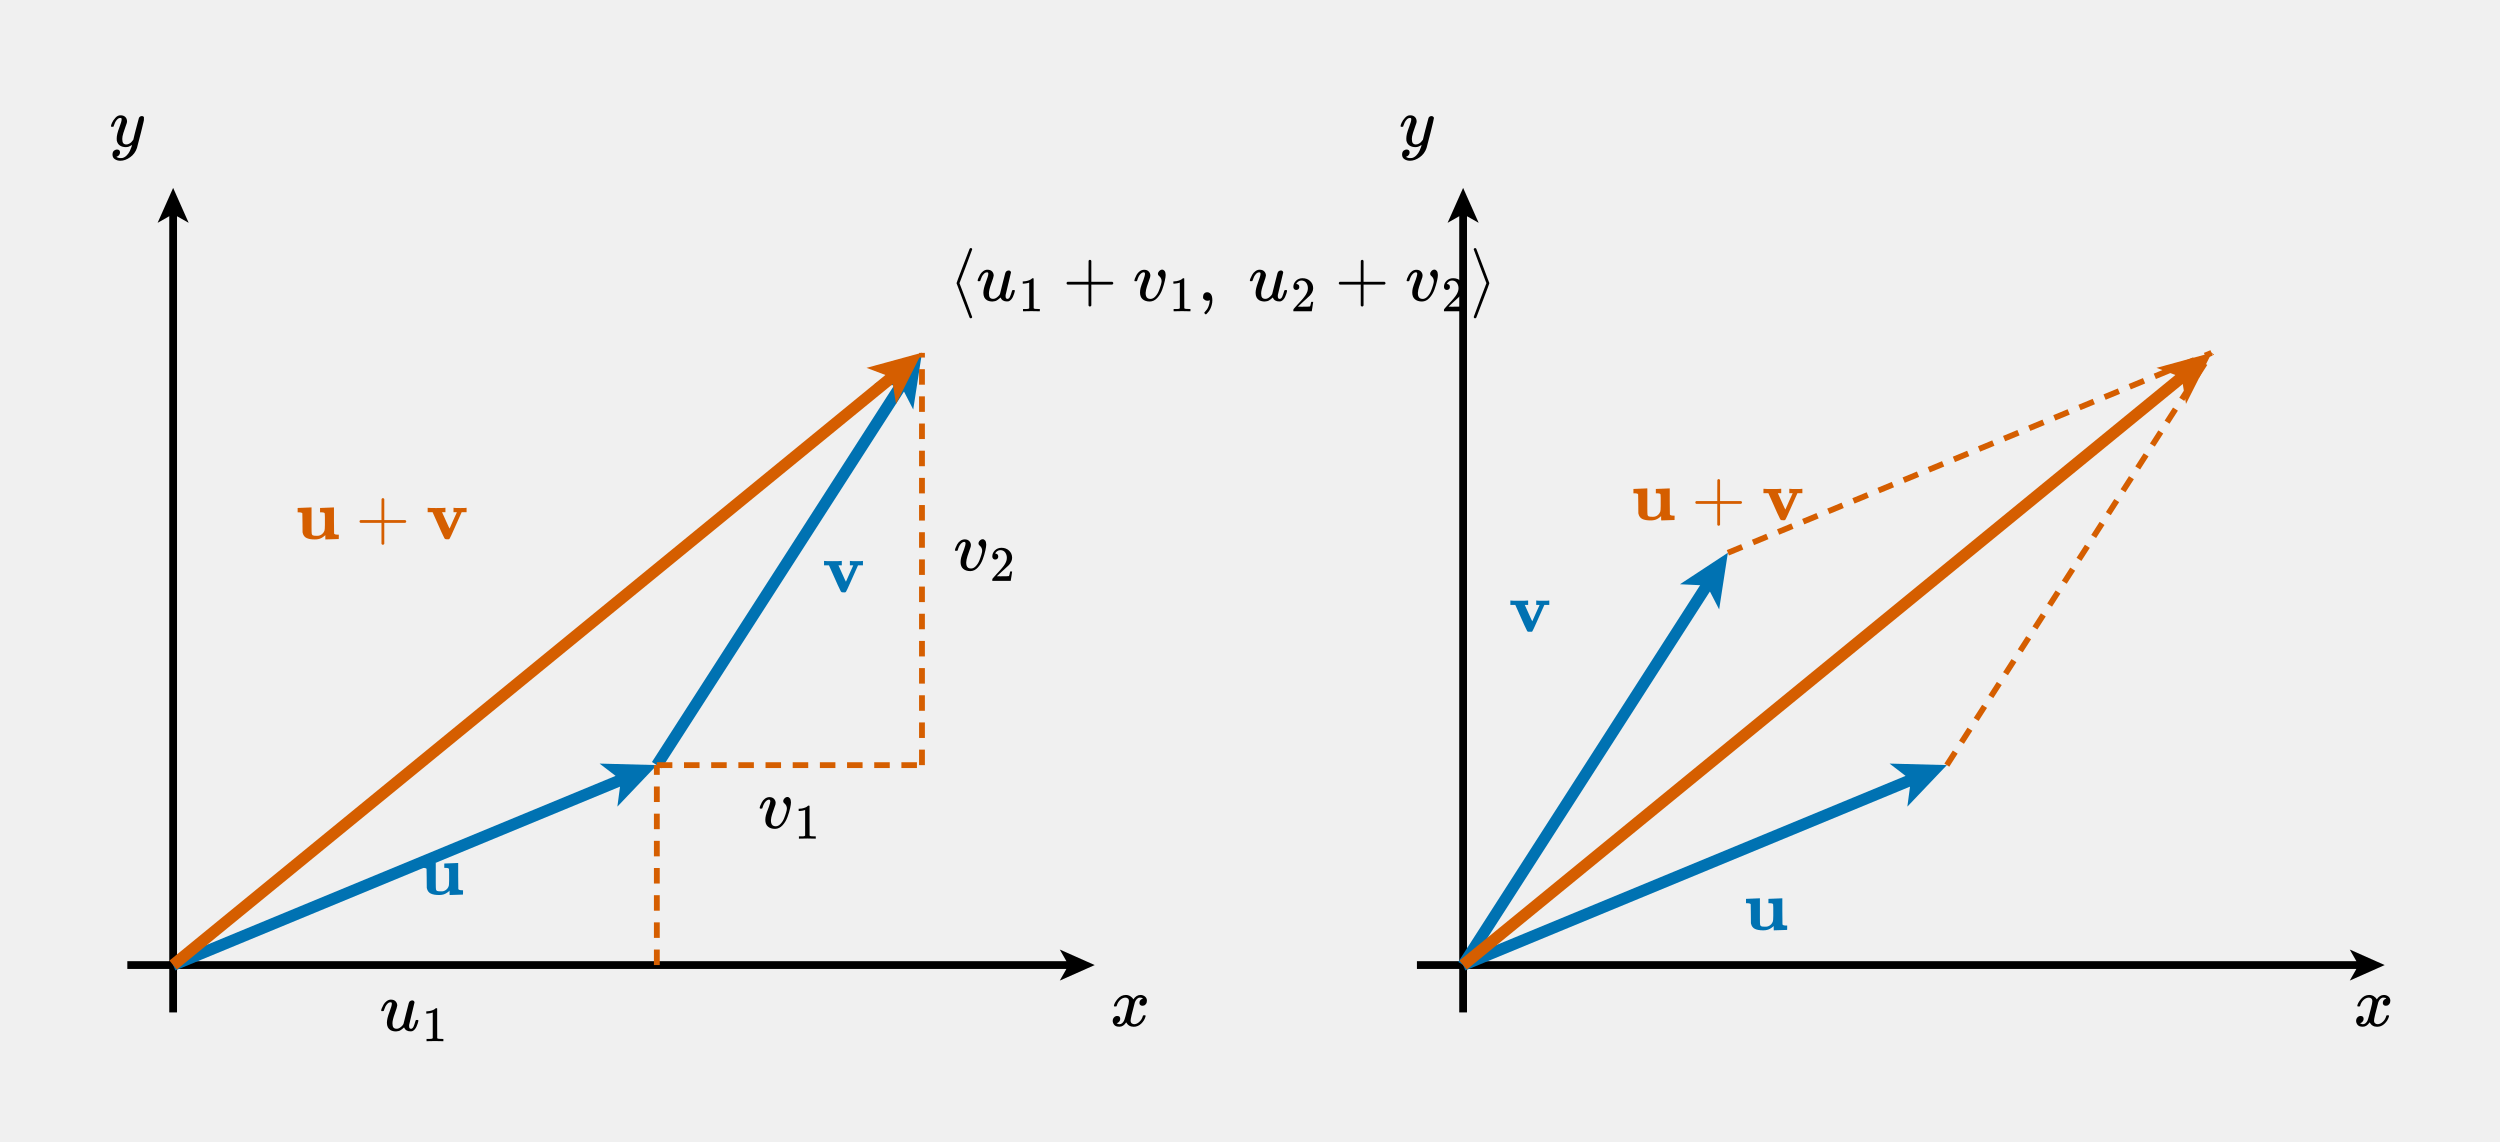
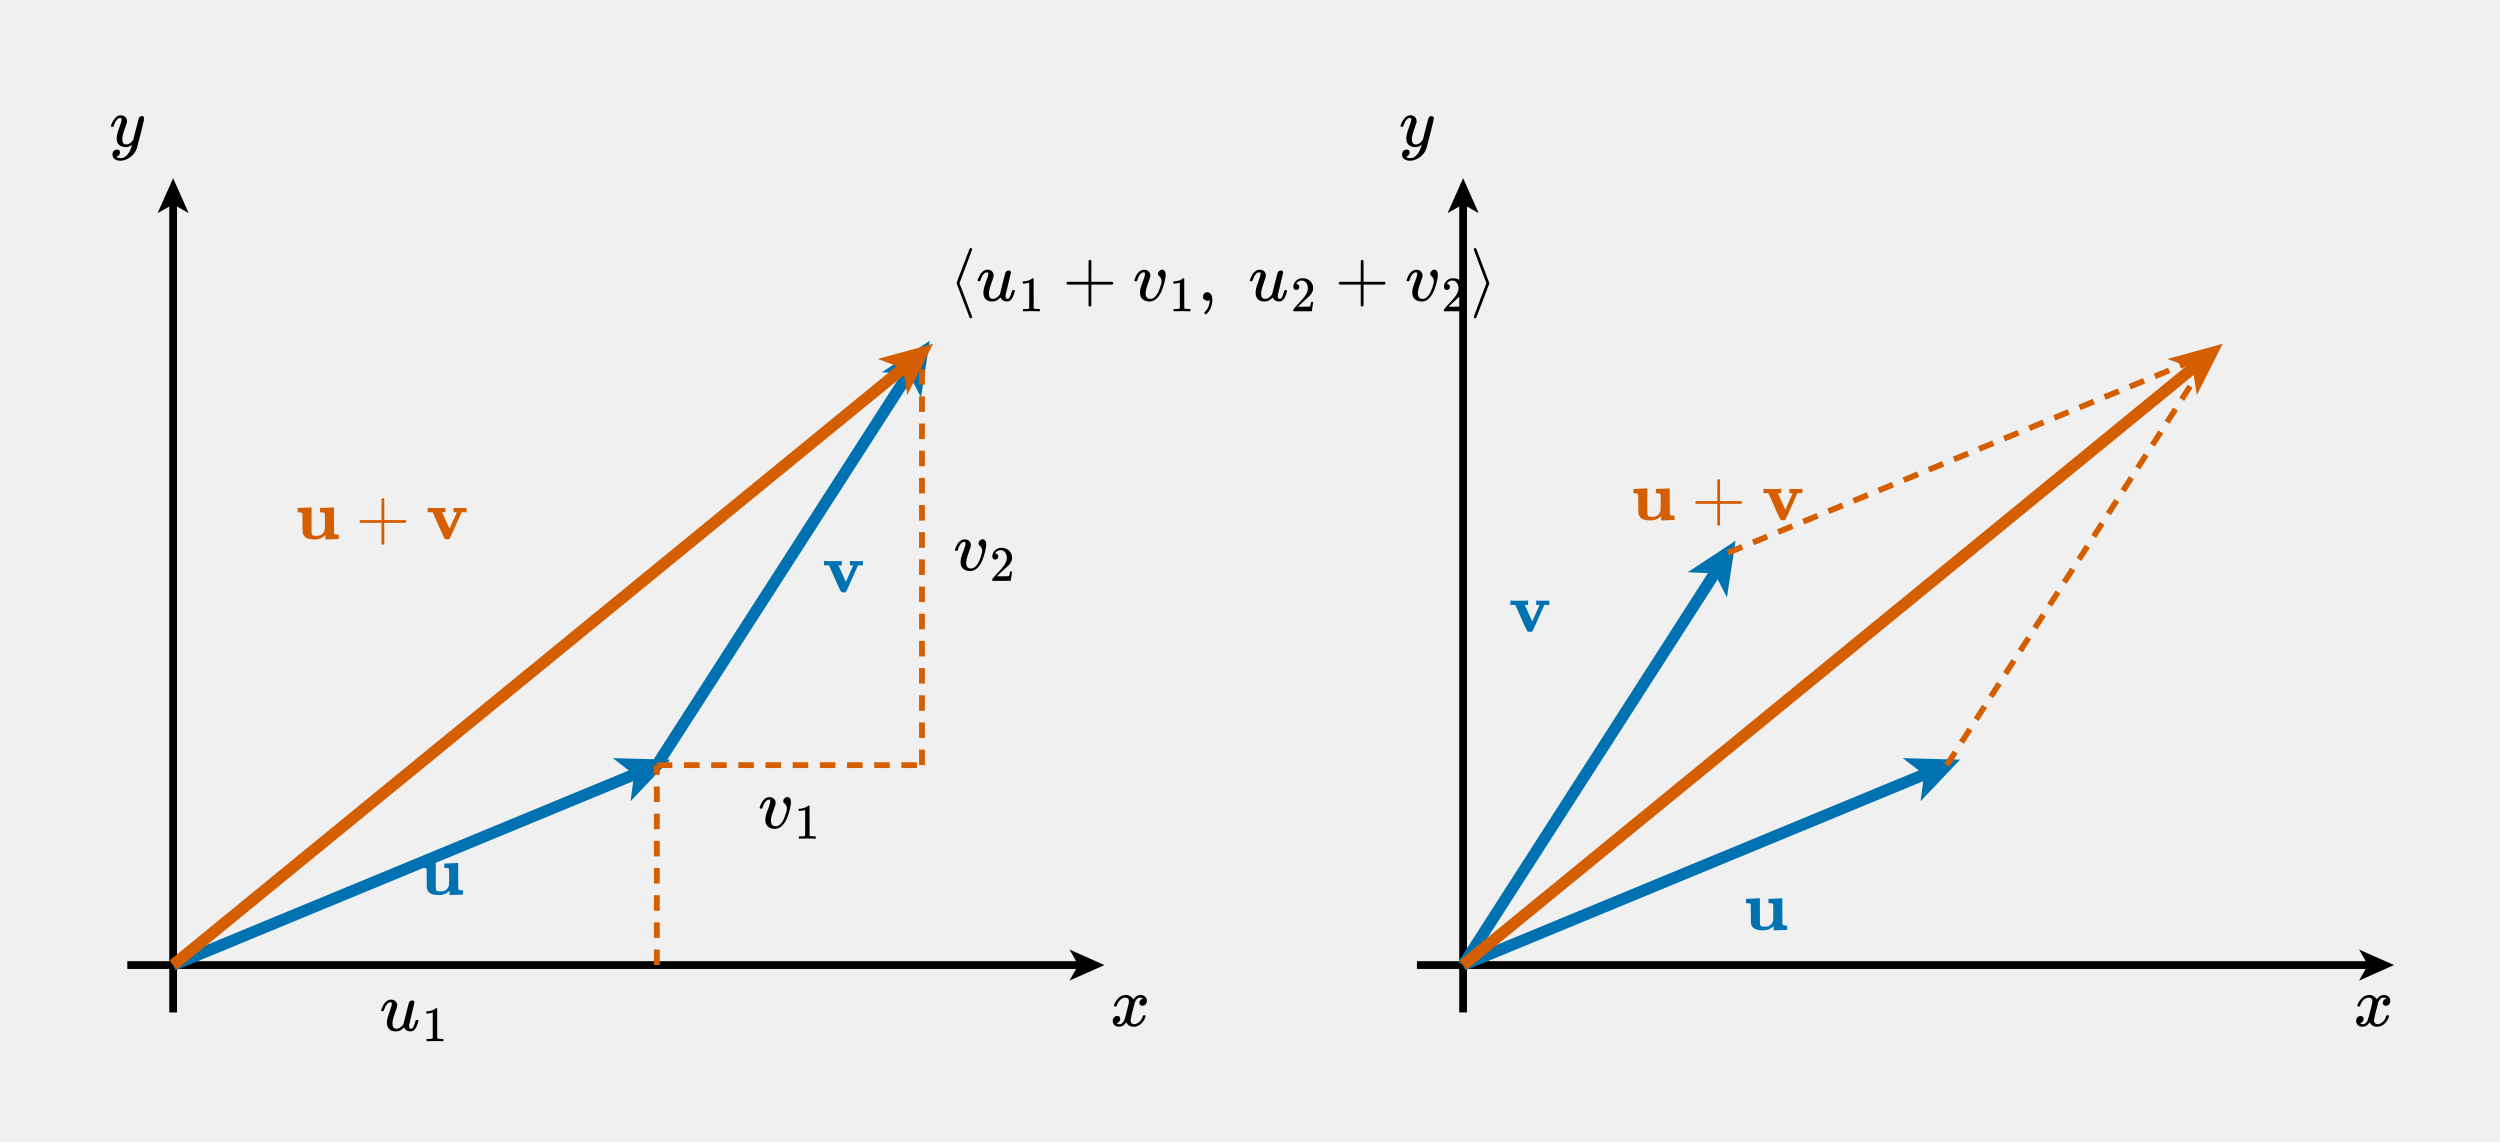
<svg xmlns="http://www.w3.org/2000/svg" xmlns:xlink="http://www.w3.org/1999/xlink" id="prefigure-vec-parallelogram-figure" width="644" height="294" viewBox="0 0 644 294">
  <defs>
-     <clipPath id="prefigure-vec-parallelogram-__clipPath-0">
+     <clipPath id="prefigure-vec-parallelogram-clipPath-0">
      <rect x="12.0" y="12.0" width="620.0" height="270.0" />
    </clipPath>
-     <clipPath id="prefigure-vec-parallelogram-__clipPath-1">
+     <clipPath id="prefigure-vec-parallelogram-clipPath-1">
      <rect x="12.0" y="12.0" width="620.0" height="270.0" />
    </clipPath>
    <marker id="prefigure-vec-parallelogram-arrow-head-end-2_None_24_60-black" markerWidth="9.0" markerHeight="8.0" markerUnits="userSpaceOnUse" orient="auto-start-reverse" refX="6.5" refY="4.0">
      <path d="M 9.0 4.0L 0.0 8.0L 1.7 5.0L 1.7 3.0L 0.0 0.0Z" fill="black" stroke="none" />
    </marker>
    <marker id="prefigure-vec-parallelogram-arrow-head-end-2_None_24_60-black-outline" markerWidth="13.0" markerHeight="12.0" markerUnits="userSpaceOnUse" orient="auto-start-reverse" refX="8.5" refY="6.0">
      <path d="M 11.8 7.8 L 2.8 11.8 A 2 2 0 0 1 0.0 10.0 L 0.0 2.0 A 2 2 0 0 1 2.8 0.2 L 11.8 4.2 A 2 2 0 0 1 11.8 7.8 Z" fill="white" stroke="none" />
    </marker>
    <marker id="prefigure-vec-parallelogram-arrow-head-end-3_None_24_60-h0072B2" markerWidth="13.5" markerHeight="12.0" markerUnits="userSpaceOnUse" orient="auto-start-reverse" refX="9.8" refY="6.0">
      <path d="M 13.5 6.0L 0.0 12.0L 2.6 7.5L 2.6 4.5L 0.0 0.0Z" fill="#0072B2" stroke="none" />
    </marker>
    <marker id="prefigure-vec-parallelogram-arrow-head-end-3_None_24_60-h0072B2-outline" markerWidth="17.5" markerHeight="16.0" markerUnits="userSpaceOnUse" orient="auto-start-reverse" refX="11.8" refY="8.0">
      <path d="M 16.3 9.8 L 2.8 15.8 A 2 2 0 0 1 0.0 14.0 L 0.0 2.0 A 2 2 0 0 1 2.8 0.2 L 16.3 6.2 A 2 2 0 0 1 16.3 9.8 Z" fill="white" stroke="none" />
    </marker>
    <marker id="prefigure-vec-parallelogram-arrow-head-end-3_None_24_60-hD55E00" markerWidth="13.5" markerHeight="12.0" markerUnits="userSpaceOnUse" orient="auto-start-reverse" refX="9.8" refY="6.0">
      <path d="M 13.5 6.0L 0.0 12.0L 2.6 7.5L 2.6 4.5L 0.0 0.0Z" fill="#D55E00" stroke="none" />
    </marker>
    <marker id="prefigure-vec-parallelogram-arrow-head-end-3_None_24_60-hD55E00-outline" markerWidth="17.5" markerHeight="16.0" markerUnits="userSpaceOnUse" orient="auto-start-reverse" refX="11.8" refY="8.0">
      <path d="M 16.3 9.8 L 2.8 15.8 A 2 2 0 0 1 0.0 14.0 L 0.0 2.0 A 2 2 0 0 1 2.8 0.2 L 16.3 6.2 A 2 2 0 0 1 16.3 9.8 Z" fill="white" stroke="none" />
    </marker>
  </defs>
-   <path id="prefigure-vec-parallelogram-pl-xaxis" stroke="black" stroke-width="2" fill="none" marker-end="url(#prefigure-vec-parallelogram-arrow-head-end-2_None_24_60-black)" d="M 32.8 248.6 L 279.5 248.6" />
-   <path id="prefigure-vec-parallelogram-pl-yaxis" stroke="black" stroke-width="2" fill="none" marker-end="url(#prefigure-vec-parallelogram-arrow-head-end-2_None_24_60-black)" d="M 44.6 260.8 L 44.6 50.9" />
-   <path id="prefigure-vec-parallelogram-pl-u" stroke="#0072B2" stroke-width="3" fill="none" marker-end="url(#prefigure-vec-parallelogram-arrow-head-end-3_None_24_60-h0072B2)" d="M 44.6 248.6 L 165.8 198.5" />
-   <path id="prefigure-vec-parallelogram-pl-v" stroke="#0072B2" stroke-width="3" fill="none" marker-end="url(#prefigure-vec-parallelogram-arrow-head-end-3_None_24_60-h0072B2)" d="M 169.2 197.1 L 235.5 94.0" />
-   <path id="prefigure-vec-parallelogram-pl-sum" stroke="#D55E00" stroke-width="3" fill="none" marker-end="url(#prefigure-vec-parallelogram-arrow-head-end-3_None_24_60-hD55E00)" d="M 44.6 248.6 L 234.6 93.2" />
+   <path id="prefigure-vec-parallelogram-pl-xaxis" stroke="black" stroke-width="2" fill="none" d="M 32.8 248.6 L 282.0 248.6" marker-end="url(#prefigure-vec-parallelogram-arrow-head-end-2_None_24_60-black)" />
+   <path id="prefigure-vec-parallelogram-pl-yaxis" stroke="black" stroke-width="2" fill="none" d="M 44.6 260.8 L 44.6 48.4" marker-end="url(#prefigure-vec-parallelogram-arrow-head-end-2_None_24_60-black)" />
+   <path id="prefigure-vec-parallelogram-pl-u" stroke="#0072B2" stroke-width="3" fill="none" d="M 44.6 248.6 L 169.2 197.1" marker-end="url(#prefigure-vec-parallelogram-arrow-head-end-3_None_24_60-h0072B2)" />
+   <path id="prefigure-vec-parallelogram-pl-v" stroke="#0072B2" stroke-width="3" fill="none" d="M 169.2 197.1 L 237.5 90.9" marker-end="url(#prefigure-vec-parallelogram-arrow-head-end-3_None_24_60-h0072B2)" />
+   <path id="prefigure-vec-parallelogram-pl-sum" stroke="#D55E00" stroke-width="3" fill="none" d="M 44.6 248.6 L 237.5 90.9" marker-end="url(#prefigure-vec-parallelogram-arrow-head-end-3_None_24_60-hD55E00)" />
  <line id="prefigure-vec-parallelogram-pl-d1" x1="169.2" y1="197.1" x2="237.5" y2="197.1" stroke="#D55E00" stroke-width="1.5" stroke-dasharray="4 3" fill="none" />
  <line id="prefigure-vec-parallelogram-pl-d2" x1="237.5" y1="197.1" x2="237.5" y2="90.9" stroke="#D55E00" stroke-width="1.5" stroke-dasharray="4 3" fill="none" />
  <line id="prefigure-vec-parallelogram-pl-d3" x1="169.2" y1="248.6" x2="169.2" y2="197.1" stroke="#D55E00" stroke-width="1.5" stroke-dasharray="4 3" fill="none" />
  <g id="prefigure-vec-parallelogram-pl-x" transform="translate(286.0,256.3) translate(0.0,-0.0)">
-     <g id="prefigure-vec-parallelogram-__g-0">
+     <g id="prefigure-vec-parallelogram-g-0">
      <svg style="vertical-align: -0.200px" width="10.352px" height="8.200px" role="img" focusable="false" viewBox="0 -442 572 453" x="0.0" y="0.0">
        <defs>
          <path id="prefigure-vec-parallelogram-MJX-2-TEX-I-1D465" d="M52 289Q59 331 106 386T222 442Q257 442 286 424T329 379Q371 442 430 442Q467 442 494 420T522 361Q522 332 508 314T481 292T458 288Q439 288 427 299T415 328Q415 374 465 391Q454 404 425 404Q412 404 406 402Q368 386 350 336Q290 115 290 78Q290 50 306 38T341 26Q378 26 414 59T463 140Q466 150 469 151T485 153H489Q504 153 504 145Q504 144 502 134Q486 77 440 33T333 -11Q263 -11 227 52Q186 -10 133 -10H127Q78 -10 57 16T35 71Q35 103 54 123T99 143Q142 143 142 101Q142 81 130 66T107 46T94 41L91 40Q91 39 97 36T113 29T132 26Q168 26 194 71Q203 87 217 139T245 247T261 313Q266 340 266 352Q266 380 251 392T217 404Q177 404 142 372T93 290Q91 281 88 280T72 278H58Q52 284 52 289Z" />
        </defs>
        <g stroke="currentColor" fill="currentColor" stroke-width="0" transform="scale(1,-1)">
          <g data-mml-node="math">
            <g data-mml-node="mi" data-semantic-type="identifier" data-semantic-role="latinletter" data-semantic-font="italic" data-semantic-annotation="clearspeak:simple" data-semantic-id="0" data-semantic-speech="x">
              <use data-c="1D465" xlink:href="#prefigure-vec-parallelogram-MJX-2-TEX-I-1D465" />
            </g>
          </g>
        </g>
      </svg>
    </g>
  </g>
  <g id="prefigure-vec-parallelogram-pl-y" transform="translate(37.1,41.4) translate(-8.9,-11.7)">
-     <g id="prefigure-vec-parallelogram-__g-1">
+     <g id="prefigure-vec-parallelogram-g-1">
      <svg style="vertical-align: -3.712px" width="8.872px" height="11.712px" role="img" focusable="false" viewBox="0 -442 490 647" x="0.0" y="0.0">
        <defs>
          <path id="prefigure-vec-parallelogram-MJX-3-TEX-I-1D466" d="M21 287Q21 301 36 335T84 406T158 442Q199 442 224 419T250 355Q248 336 247 334Q247 331 231 288T198 191T182 105Q182 62 196 45T238 27Q261 27 281 38T312 61T339 94Q339 95 344 114T358 173T377 247Q415 397 419 404Q432 431 462 431Q475 431 483 424T494 412T496 403Q496 390 447 193T391 -23Q363 -106 294 -155T156 -205Q111 -205 77 -183T43 -117Q43 -95 50 -80T69 -58T89 -48T106 -45Q150 -45 150 -87Q150 -107 138 -122T115 -142T102 -147L99 -148Q101 -153 118 -160T152 -167H160Q177 -167 186 -165Q219 -156 247 -127T290 -65T313 -9T321 21L315 17Q309 13 296 6T270 -6Q250 -11 231 -11Q185 -11 150 11T104 82Q103 89 103 113Q103 170 138 262T173 379Q173 380 173 381Q173 390 173 393T169 400T158 404H154Q131 404 112 385T82 344T65 302T57 280Q55 278 41 278H27Q21 284 21 287Z" />
        </defs>
        <g stroke="currentColor" fill="currentColor" stroke-width="0" transform="scale(1,-1)">
          <g data-mml-node="math">
            <g data-mml-node="mi" data-semantic-type="identifier" data-semantic-role="latinletter" data-semantic-font="italic" data-semantic-annotation="clearspeak:simple" data-semantic-id="0" data-semantic-speech="y">
              <use data-c="1D466" xlink:href="#prefigure-vec-parallelogram-MJX-3-TEX-I-1D466" />
            </g>
          </g>
        </g>
      </svg>
    </g>
  </g>
  <g id="prefigure-vec-parallelogram-pl-u-lab" transform="translate(108.0,222.3) translate(0.0,-0.0)">
-     <g id="prefigure-vec-parallelogram-__g-2">
+     <g id="prefigure-vec-parallelogram-g-2">
      <svg style="vertical-align: -0.112px; color:#0072B2" width="11.568px" height="8.256px" role="img" focusable="false" viewBox="0 -450 639 456" x="0.0" y="0.0">
        <defs>
          <path id="prefigure-vec-parallelogram-MJX-4-TEX-B-1D42E" d="M40 442L134 446Q228 450 229 450H235V273V165Q235 90 238 74T254 52Q268 46 304 46H319Q352 46 380 67T419 121L420 123Q424 135 425 199Q425 201 425 207Q425 233 425 249V316Q425 354 423 363T410 376Q396 380 369 380H356V442L554 450V267Q554 84 556 79Q561 62 610 62H623V31Q623 0 622 0Q603 0 527 -3T432 -6Q431 -6 431 25V56L420 45Q373 6 332 -1Q313 -6 281 -6Q208 -6 165 14T109 87L107 98L106 230Q106 358 104 366Q96 380 50 380H37V442H40Z" />
        </defs>
        <g stroke="currentColor" fill="currentColor" stroke-width="0" transform="scale(1,-1)">
          <g data-mml-node="math">
            <g data-mml-node="TeXAtom" data-mjx-texclass="ORD">
              <g data-mml-node="mi" data-semantic-type="identifier" data-semantic-role="latinletter" data-semantic-font="bold" data-semantic-annotation="clearspeak:simple" data-semantic-id="0" data-semantic-attributes="texclass:ORD" data-semantic-speech="bold u">
                <use data-c="1D42E" xlink:href="#prefigure-vec-parallelogram-MJX-4-TEX-B-1D42E" />
              </g>
            </g>
          </g>
        </g>
      </svg>
    </g>
  </g>
  <g id="prefigure-vec-parallelogram-pl-v-lab" transform="translate(211.8,148.5) translate(0.0,-4.0)">
-     <g id="prefigure-vec-parallelogram-__g-3">
+     <g id="prefigure-vec-parallelogram-g-3">
      <svg style="vertical-align: 0.000px; color:#0072B2" width="10.984px" height="8.040px" role="img" focusable="false" viewBox="0 -444 607 444" x="0.0" y="0.0">
        <defs>
          <path id="prefigure-vec-parallelogram-MJX-5-TEX-B-1D42F" d="M401 444Q413 441 495 441Q568 441 574 444H580V382H510L409 156Q348 18 339 6Q331 -4 320 -4Q318 -4 313 -4T303 -3H288Q273 -3 264 12T221 102Q206 135 197 156L96 382H26V444H34Q49 441 145 441Q252 441 270 444H279V382H231L284 264Q335 149 338 149Q338 150 389 264T442 381Q442 382 418 382H394V444H401Z" />
        </defs>
        <g stroke="currentColor" fill="currentColor" stroke-width="0" transform="scale(1,-1)">
          <g data-mml-node="math">
            <g data-mml-node="TeXAtom" data-mjx-texclass="ORD">
              <g data-mml-node="mi" data-semantic-type="identifier" data-semantic-role="latinletter" data-semantic-font="bold" data-semantic-annotation="clearspeak:simple" data-semantic-id="0" data-semantic-attributes="texclass:ORD" data-semantic-speech="bold v">
                <use data-c="1D42F" xlink:href="#prefigure-vec-parallelogram-MJX-5-TEX-B-1D42F" />
              </g>
            </g>
          </g>
        </g>
      </svg>
    </g>
  </g>
  <g id="prefigure-vec-parallelogram-pl-sum-lab" transform="translate(120.7,140.3) translate(-44.7,-12.0)">
-     <g id="prefigure-vec-parallelogram-__g-4">
+     <g id="prefigure-vec-parallelogram-g-4">
      <svg style="vertical-align: -1.488px; color:#D55E00" width="44.680px" height="12.040px" role="img" focusable="false" viewBox="0 -583 2468.4 665" x="0.0" y="0.0">
        <defs>
          <path id="prefigure-vec-parallelogram-MJX-6-TEX-B-1D42E" d="M40 442L134 446Q228 450 229 450H235V273V165Q235 90 238 74T254 52Q268 46 304 46H319Q352 46 380 67T419 121L420 123Q424 135 425 199Q425 201 425 207Q425 233 425 249V316Q425 354 423 363T410 376Q396 380 369 380H356V442L554 450V267Q554 84 556 79Q561 62 610 62H623V31Q623 0 622 0Q603 0 527 -3T432 -6Q431 -6 431 25V56L420 45Q373 6 332 -1Q313 -6 281 -6Q208 -6 165 14T109 87L107 98L106 230Q106 358 104 366Q96 380 50 380H37V442H40Z" />
          <path id="prefigure-vec-parallelogram-MJX-6-TEX-N-2B" d="M56 237T56 250T70 270H369V420L370 570Q380 583 389 583Q402 583 409 568V270H707Q722 262 722 250T707 230H409V-68Q401 -82 391 -82H389H387Q375 -82 369 -68V230H70Q56 237 56 250Z" />
          <path id="prefigure-vec-parallelogram-MJX-6-TEX-B-1D42F" d="M401 444Q413 441 495 441Q568 441 574 444H580V382H510L409 156Q348 18 339 6Q331 -4 320 -4Q318 -4 313 -4T303 -3H288Q273 -3 264 12T221 102Q206 135 197 156L96 382H26V444H34Q49 441 145 441Q252 441 270 444H279V382H231L284 264Q335 149 338 149Q338 150 389 264T442 381Q442 382 418 382H394V444H401Z" />
        </defs>
        <g stroke="currentColor" fill="currentColor" stroke-width="0" transform="scale(1,-1)">
          <g data-mml-node="math" data-semantic-type="infixop" data-semantic-role="addition" data-semantic-id="3" data-semantic-children="0,2" data-semantic-content="1" data-semantic-speech="bold u plus bold v">
            <g data-mml-node="TeXAtom" data-mjx-texclass="ORD">
              <g data-mml-node="mi" data-semantic-type="identifier" data-semantic-role="latinletter" data-semantic-font="bold" data-semantic-annotation="clearspeak:simple" data-semantic-id="0" data-semantic-parent="3" data-semantic-attributes="texclass:ORD" data-semantic-speech="bold u">
                <use data-c="1D42E" xlink:href="#prefigure-vec-parallelogram-MJX-6-TEX-B-1D42E" />
              </g>
            </g>
            <g data-mml-node="mo" data-semantic-type="operator" data-semantic-role="addition" data-semantic-id="1" data-semantic-parent="3" data-semantic-operator="infixop,+" data-semantic-speech="plus" transform="translate(861.2,0)">
              <use data-c="2B" xlink:href="#prefigure-vec-parallelogram-MJX-6-TEX-N-2B" />
            </g>
            <g data-mml-node="TeXAtom" data-mjx-texclass="ORD" transform="translate(1861.4,0)">
              <g data-mml-node="mi" data-semantic-type="identifier" data-semantic-role="latinletter" data-semantic-font="bold" data-semantic-annotation="clearspeak:simple" data-semantic-id="2" data-semantic-parent="3" data-semantic-attributes="texclass:ORD" data-semantic-speech="bold v">
                <use data-c="1D42F" xlink:href="#prefigure-vec-parallelogram-MJX-6-TEX-B-1D42F" />
              </g>
            </g>
          </g>
        </g>
      </svg>
    </g>
  </g>
  <g id="prefigure-vec-parallelogram-pl-u1" transform="translate(106.9,257.5) translate(-9.1,-0.0)">
-     <g id="prefigure-vec-parallelogram-__g-5">
+     <g id="prefigure-vec-parallelogram-g-5">
      <svg style="vertical-align: -2.712px" width="18.256px" height="10.712px" role="img" focusable="false" viewBox="0 -442 1008.6 592" x="0.0" y="0.0">
        <defs>
          <path id="prefigure-vec-parallelogram-MJX-7-TEX-I-1D462" d="M21 287Q21 295 30 318T55 370T99 420T158 442Q204 442 227 417T250 358Q250 340 216 246T182 105Q182 62 196 45T238 27T291 44T328 78L339 95Q341 99 377 247Q407 367 413 387T427 416Q444 431 463 431Q480 431 488 421T496 402L420 84Q419 79 419 68Q419 43 426 35T447 26Q469 29 482 57T512 145Q514 153 532 153Q551 153 551 144Q550 139 549 130T540 98T523 55T498 17T462 -8Q454 -10 438 -10Q372 -10 347 46Q345 45 336 36T318 21T296 6T267 -6T233 -11Q189 -11 155 7Q103 38 103 113Q103 170 138 262T173 379Q173 380 173 381Q173 390 173 393T169 400T158 404H154Q131 404 112 385T82 344T65 302T57 280Q55 278 41 278H27Q21 284 21 287Z" />
          <path id="prefigure-vec-parallelogram-MJX-7-TEX-N-31" d="M213 578L200 573Q186 568 160 563T102 556H83V602H102Q149 604 189 617T245 641T273 663Q275 666 285 666Q294 666 302 660V361L303 61Q310 54 315 52T339 48T401 46H427V0H416Q395 3 257 3Q121 3 100 0H88V46H114Q136 46 152 46T177 47T193 50T201 52T207 57T213 61V578Z" />
        </defs>
        <g stroke="currentColor" fill="currentColor" stroke-width="0" transform="scale(1,-1)">
          <g data-mml-node="math">
            <g data-mml-node="msub" data-semantic-type="subscript" data-semantic-role="latinletter" data-semantic-id="2" data-semantic-children="0,1" data-semantic-speech="u 1">
              <g data-mml-node="mi" data-semantic-type="identifier" data-semantic-role="latinletter" data-semantic-font="italic" data-semantic-annotation="clearspeak:simple" data-semantic-id="0" data-semantic-parent="2" data-semantic-speech="u" data-semantic-prefix="Base">
                <use data-c="1D462" xlink:href="#prefigure-vec-parallelogram-MJX-7-TEX-I-1D462" />
              </g>
              <g data-mml-node="mn" transform="translate(605,-150) scale(0.707)" data-semantic-type="number" data-semantic-role="integer" data-semantic-font="normal" data-semantic-annotation="clearspeak:simple" data-semantic-id="1" data-semantic-parent="2" data-semantic-speech="1" data-semantic-prefix="Subscript">
                <use data-c="31" xlink:href="#prefigure-vec-parallelogram-MJX-7-TEX-N-31" />
              </g>
            </g>
          </g>
        </g>
      </svg>
    </g>
  </g>
  <g id="prefigure-vec-parallelogram-pl-v1" transform="translate(203.6,205.3) translate(-8.3,-0.0)">
-     <g id="prefigure-vec-parallelogram-__g-6">
+     <g id="prefigure-vec-parallelogram-g-6">
      <svg style="vertical-align: -2.712px" width="16.680px" height="10.736px" role="img" focusable="false" viewBox="0 -443 921.6 593" x="0.0" y="0.0">
        <defs>
          <path id="prefigure-vec-parallelogram-MJX-8-TEX-I-1D463" d="M173 380Q173 405 154 405Q130 405 104 376T61 287Q60 286 59 284T58 281T56 279T53 278T49 278T41 278H27Q21 284 21 287Q21 294 29 316T53 368T97 419T160 441Q202 441 225 417T249 361Q249 344 246 335Q246 329 231 291T200 202T182 113Q182 86 187 69Q200 26 250 26Q287 26 319 60T369 139T398 222T409 277Q409 300 401 317T383 343T365 361T357 383Q357 405 376 424T417 443Q436 443 451 425T467 367Q467 340 455 284T418 159T347 40T241 -11Q177 -11 139 22Q102 54 102 117Q102 148 110 181T151 298Q173 362 173 380Z" />
          <path id="prefigure-vec-parallelogram-MJX-8-TEX-N-31" d="M213 578L200 573Q186 568 160 563T102 556H83V602H102Q149 604 189 617T245 641T273 663Q275 666 285 666Q294 666 302 660V361L303 61Q310 54 315 52T339 48T401 46H427V0H416Q395 3 257 3Q121 3 100 0H88V46H114Q136 46 152 46T177 47T193 50T201 52T207 57T213 61V578Z" />
        </defs>
        <g stroke="currentColor" fill="currentColor" stroke-width="0" transform="scale(1,-1)">
          <g data-mml-node="math">
            <g data-mml-node="msub" data-semantic-type="subscript" data-semantic-role="latinletter" data-semantic-id="2" data-semantic-children="0,1" data-semantic-speech="v 1">
              <g data-mml-node="mi" data-semantic-type="identifier" data-semantic-role="latinletter" data-semantic-font="italic" data-semantic-annotation="clearspeak:simple" data-semantic-id="0" data-semantic-parent="2" data-semantic-speech="v" data-semantic-prefix="Base">
                <use data-c="1D463" xlink:href="#prefigure-vec-parallelogram-MJX-8-TEX-I-1D463" />
              </g>
              <g data-mml-node="mn" transform="translate(518,-150) scale(0.707)" data-semantic-type="number" data-semantic-role="integer" data-semantic-font="normal" data-semantic-annotation="clearspeak:simple" data-semantic-id="1" data-semantic-parent="2" data-semantic-speech="1" data-semantic-prefix="Subscript">
                <use data-c="31" xlink:href="#prefigure-vec-parallelogram-MJX-8-TEX-N-31" />
              </g>
            </g>
          </g>
        </g>
      </svg>
    </g>
  </g>
  <g id="prefigure-vec-parallelogram-pl-v2" transform="translate(245.6,144.3) translate(0.0,-5.4)">
-     <g id="prefigure-vec-parallelogram-__g-7">
+     <g id="prefigure-vec-parallelogram-g-7">
      <svg style="vertical-align: -2.712px" width="16.680px" height="10.736px" role="img" focusable="false" viewBox="0 -443 921.6 593" x="0.0" y="0.0">
        <defs>
          <path id="prefigure-vec-parallelogram-MJX-9-TEX-I-1D463" d="M173 380Q173 405 154 405Q130 405 104 376T61 287Q60 286 59 284T58 281T56 279T53 278T49 278T41 278H27Q21 284 21 287Q21 294 29 316T53 368T97 419T160 441Q202 441 225 417T249 361Q249 344 246 335Q246 329 231 291T200 202T182 113Q182 86 187 69Q200 26 250 26Q287 26 319 60T369 139T398 222T409 277Q409 300 401 317T383 343T365 361T357 383Q357 405 376 424T417 443Q436 443 451 425T467 367Q467 340 455 284T418 159T347 40T241 -11Q177 -11 139 22Q102 54 102 117Q102 148 110 181T151 298Q173 362 173 380Z" />
          <path id="prefigure-vec-parallelogram-MJX-9-TEX-N-32" d="M109 429Q82 429 66 447T50 491Q50 562 103 614T235 666Q326 666 387 610T449 465Q449 422 429 383T381 315T301 241Q265 210 201 149L142 93L218 92Q375 92 385 97Q392 99 409 186V189H449V186Q448 183 436 95T421 3V0H50V19V31Q50 38 56 46T86 81Q115 113 136 137Q145 147 170 174T204 211T233 244T261 278T284 308T305 340T320 369T333 401T340 431T343 464Q343 527 309 573T212 619Q179 619 154 602T119 569T109 550Q109 549 114 549Q132 549 151 535T170 489Q170 464 154 447T109 429Z" />
        </defs>
        <g stroke="currentColor" fill="currentColor" stroke-width="0" transform="scale(1,-1)">
          <g data-mml-node="math">
            <g data-mml-node="msub" data-semantic-type="subscript" data-semantic-role="latinletter" data-semantic-id="2" data-semantic-children="0,1" data-semantic-speech="v 2">
              <g data-mml-node="mi" data-semantic-type="identifier" data-semantic-role="latinletter" data-semantic-font="italic" data-semantic-annotation="clearspeak:simple" data-semantic-id="0" data-semantic-parent="2" data-semantic-speech="v" data-semantic-prefix="Base">
                <use data-c="1D463" xlink:href="#prefigure-vec-parallelogram-MJX-9-TEX-I-1D463" />
              </g>
              <g data-mml-node="mn" transform="translate(518,-150) scale(0.707)" data-semantic-type="number" data-semantic-role="integer" data-semantic-font="normal" data-semantic-annotation="clearspeak:simple" data-semantic-id="1" data-semantic-parent="2" data-semantic-speech="2" data-semantic-prefix="Subscript">
                <use data-c="32" xlink:href="#prefigure-vec-parallelogram-MJX-9-TEX-N-32" />
              </g>
            </g>
          </g>
        </g>
      </svg>
    </g>
  </g>
  <g id="prefigure-vec-parallelogram-pl-top" transform="translate(244.4,82.0) translate(0.0,-18.1)">
-     <g id="prefigure-vec-parallelogram-__g-8">
+     <g id="prefigure-vec-parallelogram-g-8">
      <svg style="vertical-align: -4.528px" width="141.280px" height="18.096px" role="img" focusable="false" viewBox="0 -750 7805.8 1000" x="0.0" y="0.0">
        <defs>
          <path id="prefigure-vec-parallelogram-MJX-10-TEX-N-27E8" d="M333 -232Q332 -239 327 -244T313 -250Q303 -250 296 -240Q293 -233 202 6T110 250T201 494T296 740Q299 745 306 749L309 750Q312 750 313 750Q331 750 333 732Q333 727 243 489Q152 252 152 250T243 11Q333 -227 333 -232Z" />
          <path id="prefigure-vec-parallelogram-MJX-10-TEX-I-1D462" d="M21 287Q21 295 30 318T55 370T99 420T158 442Q204 442 227 417T250 358Q250 340 216 246T182 105Q182 62 196 45T238 27T291 44T328 78L339 95Q341 99 377 247Q407 367 413 387T427 416Q444 431 463 431Q480 431 488 421T496 402L420 84Q419 79 419 68Q419 43 426 35T447 26Q469 29 482 57T512 145Q514 153 532 153Q551 153 551 144Q550 139 549 130T540 98T523 55T498 17T462 -8Q454 -10 438 -10Q372 -10 347 46Q345 45 336 36T318 21T296 6T267 -6T233 -11Q189 -11 155 7Q103 38 103 113Q103 170 138 262T173 379Q173 380 173 381Q173 390 173 393T169 400T158 404H154Q131 404 112 385T82 344T65 302T57 280Q55 278 41 278H27Q21 284 21 287Z" />
          <path id="prefigure-vec-parallelogram-MJX-10-TEX-N-31" d="M213 578L200 573Q186 568 160 563T102 556H83V602H102Q149 604 189 617T245 641T273 663Q275 666 285 666Q294 666 302 660V361L303 61Q310 54 315 52T339 48T401 46H427V0H416Q395 3 257 3Q121 3 100 0H88V46H114Q136 46 152 46T177 47T193 50T201 52T207 57T213 61V578Z" />
          <path id="prefigure-vec-parallelogram-MJX-10-TEX-N-2B" d="M56 237T56 250T70 270H369V420L370 570Q380 583 389 583Q402 583 409 568V270H707Q722 262 722 250T707 230H409V-68Q401 -82 391 -82H389H387Q375 -82 369 -68V230H70Q56 237 56 250Z" />
          <path id="prefigure-vec-parallelogram-MJX-10-TEX-I-1D463" d="M173 380Q173 405 154 405Q130 405 104 376T61 287Q60 286 59 284T58 281T56 279T53 278T49 278T41 278H27Q21 284 21 287Q21 294 29 316T53 368T97 419T160 441Q202 441 225 417T249 361Q249 344 246 335Q246 329 231 291T200 202T182 113Q182 86 187 69Q200 26 250 26Q287 26 319 60T369 139T398 222T409 277Q409 300 401 317T383 343T365 361T357 383Q357 405 376 424T417 443Q436 443 451 425T467 367Q467 340 455 284T418 159T347 40T241 -11Q177 -11 139 22Q102 54 102 117Q102 148 110 181T151 298Q173 362 173 380Z" />
          <path id="prefigure-vec-parallelogram-MJX-10-TEX-N-2C" d="M78 35T78 60T94 103T137 121Q165 121 187 96T210 8Q210 -27 201 -60T180 -117T154 -158T130 -185T117 -194Q113 -194 104 -185T95 -172Q95 -168 106 -156T131 -126T157 -76T173 -3V9L172 8Q170 7 167 6T161 3T152 1T140 0Q113 0 96 17Z" />
          <path id="prefigure-vec-parallelogram-MJX-10-TEX-N-32" d="M109 429Q82 429 66 447T50 491Q50 562 103 614T235 666Q326 666 387 610T449 465Q449 422 429 383T381 315T301 241Q265 210 201 149L142 93L218 92Q375 92 385 97Q392 99 409 186V189H449V186Q448 183 436 95T421 3V0H50V19V31Q50 38 56 46T86 81Q115 113 136 137Q145 147 170 174T204 211T233 244T261 278T284 308T305 340T320 369T333 401T340 431T343 464Q343 527 309 573T212 619Q179 619 154 602T119 569T109 550Q109 549 114 549Q132 549 151 535T170 489Q170 464 154 447T109 429Z" />
          <path id="prefigure-vec-parallelogram-MJX-10-TEX-N-27E9" d="M55 732Q56 739 61 744T75 750Q85 750 92 740Q95 733 186 494T278 250T187 6T92 -240Q85 -250 75 -250Q67 -250 62 -245T55 -232Q55 -227 145 11Q236 248 236 250T145 489Q55 727 55 732Z" />
        </defs>
        <g stroke="currentColor" fill="currentColor" stroke-width="0" transform="scale(1,-1)">
          <g data-mml-node="math" data-semantic-type="fenced" data-semantic-role="leftright" data-semantic-id="21" data-semantic-children="20" data-semantic-content="0,17" data-semantic-speech="left angle bracket u 1 plus v 1 comma u 2 plus v 2 right angle bracket">
            <g data-mml-node="mo" data-semantic-type="fence" data-semantic-role="open" data-semantic-id="0" data-semantic-parent="21" data-semantic-operator="fenced" data-semantic-speech="left angle bracket">
              <use data-c="27E8" xlink:href="#prefigure-vec-parallelogram-MJX-10-TEX-N-27E8" />
            </g>
            <g data-mml-node="mrow" data-semantic-type="punctuated" data-semantic-role="sequence" data-semantic-id="20" data-semantic-children="18,8,19" data-semantic-content="8" data-semantic-parent="21" data-semantic-speech="u 1 plus v 1 comma u 2 plus v 2" transform="translate(389,0)">
              <g data-mml-node="mrow" data-semantic-type="infixop" data-semantic-role="addition" data-semantic-id="18" data-semantic-children="3,7" data-semantic-content="4" data-semantic-parent="20" data-semantic-speech="u 1 plus v 1">
                <g data-mml-node="msub" data-semantic-type="subscript" data-semantic-role="latinletter" data-semantic-id="3" data-semantic-children="1,2" data-semantic-parent="18" data-semantic-speech="u 1">
                  <g data-mml-node="mi" data-semantic-type="identifier" data-semantic-role="latinletter" data-semantic-font="italic" data-semantic-annotation="clearspeak:simple" data-semantic-id="1" data-semantic-parent="3" data-semantic-speech="u" data-semantic-prefix="Base">
                    <use data-c="1D462" xlink:href="#prefigure-vec-parallelogram-MJX-10-TEX-I-1D462" />
                  </g>
                  <g data-mml-node="mn" transform="translate(605,-150) scale(0.707)" data-semantic-type="number" data-semantic-role="integer" data-semantic-font="normal" data-semantic-annotation="clearspeak:simple" data-semantic-id="2" data-semantic-parent="3" data-semantic-speech="1" data-semantic-prefix="Subscript">
                    <use data-c="31" xlink:href="#prefigure-vec-parallelogram-MJX-10-TEX-N-31" />
                  </g>
                </g>
                <g data-mml-node="mo" data-semantic-type="operator" data-semantic-role="addition" data-semantic-id="4" data-semantic-parent="18" data-semantic-operator="infixop,+" data-semantic-speech="plus" transform="translate(1230.8,0)">
                  <use data-c="2B" xlink:href="#prefigure-vec-parallelogram-MJX-10-TEX-N-2B" />
                </g>
                <g data-mml-node="msub" data-semantic-type="subscript" data-semantic-role="latinletter" data-semantic-id="7" data-semantic-children="5,6" data-semantic-parent="18" data-semantic-speech="v 1" transform="translate(2231,0)">
                  <g data-mml-node="mi" data-semantic-type="identifier" data-semantic-role="latinletter" data-semantic-font="italic" data-semantic-annotation="clearspeak:simple" data-semantic-id="5" data-semantic-parent="7" data-semantic-speech="v" data-semantic-prefix="Base">
                    <use data-c="1D463" xlink:href="#prefigure-vec-parallelogram-MJX-10-TEX-I-1D463" />
                  </g>
                  <g data-mml-node="mn" transform="translate(518,-150) scale(0.707)" data-semantic-type="number" data-semantic-role="integer" data-semantic-font="normal" data-semantic-annotation="clearspeak:simple" data-semantic-id="6" data-semantic-parent="7" data-semantic-speech="1" data-semantic-prefix="Subscript">
                    <use data-c="31" xlink:href="#prefigure-vec-parallelogram-MJX-10-TEX-N-31" />
                  </g>
                </g>
              </g>
              <g data-mml-node="mo" data-semantic-type="punctuation" data-semantic-role="comma" data-semantic-id="8" data-semantic-parent="20" data-semantic-operator="punctuated" data-semantic-speech="comma" transform="translate(3152.6,0)">
                <use data-c="2C" xlink:href="#prefigure-vec-parallelogram-MJX-10-TEX-N-2C" />
              </g>
              <g data-mml-node="mstyle" transform="translate(3430.6,0)">
                <g data-mml-node="mspace" />
              </g>
              <g data-mml-node="mrow" data-semantic-type="infixop" data-semantic-role="addition" data-semantic-id="19" data-semantic-children="12,16" data-semantic-content="13" data-semantic-parent="20" data-semantic-speech="u 2 plus v 2" transform="translate(3875.2,0)">
                <g data-mml-node="msub" data-semantic-type="subscript" data-semantic-role="latinletter" data-semantic-id="12" data-semantic-children="10,11" data-semantic-parent="19" data-semantic-speech="u 2">
                  <g data-mml-node="mi" data-semantic-type="identifier" data-semantic-role="latinletter" data-semantic-font="italic" data-semantic-annotation="clearspeak:simple" data-semantic-id="10" data-semantic-parent="12" data-semantic-speech="u" data-semantic-prefix="Base">
                    <use data-c="1D462" xlink:href="#prefigure-vec-parallelogram-MJX-10-TEX-I-1D462" />
                  </g>
                  <g data-mml-node="mn" transform="translate(605,-150) scale(0.707)" data-semantic-type="number" data-semantic-role="integer" data-semantic-font="normal" data-semantic-annotation="clearspeak:simple" data-semantic-id="11" data-semantic-parent="12" data-semantic-speech="2" data-semantic-prefix="Subscript">
                    <use data-c="32" xlink:href="#prefigure-vec-parallelogram-MJX-10-TEX-N-32" />
                  </g>
                </g>
                <g data-mml-node="mo" data-semantic-type="operator" data-semantic-role="addition" data-semantic-id="13" data-semantic-parent="19" data-semantic-operator="infixop,+" data-semantic-speech="plus" transform="translate(1230.8,0)">
                  <use data-c="2B" xlink:href="#prefigure-vec-parallelogram-MJX-10-TEX-N-2B" />
                </g>
                <g data-mml-node="msub" data-semantic-type="subscript" data-semantic-role="latinletter" data-semantic-id="16" data-semantic-children="14,15" data-semantic-parent="19" data-semantic-speech="v 2" transform="translate(2231,0)">
                  <g data-mml-node="mi" data-semantic-type="identifier" data-semantic-role="latinletter" data-semantic-font="italic" data-semantic-annotation="clearspeak:simple" data-semantic-id="14" data-semantic-parent="16" data-semantic-speech="v" data-semantic-prefix="Base">
                    <use data-c="1D463" xlink:href="#prefigure-vec-parallelogram-MJX-10-TEX-I-1D463" />
                  </g>
                  <g data-mml-node="mn" transform="translate(518,-150) scale(0.707)" data-semantic-type="number" data-semantic-role="integer" data-semantic-font="normal" data-semantic-annotation="clearspeak:simple" data-semantic-id="15" data-semantic-parent="16" data-semantic-speech="2" data-semantic-prefix="Subscript">
                    <use data-c="32" xlink:href="#prefigure-vec-parallelogram-MJX-10-TEX-N-32" />
                  </g>
                </g>
              </g>
            </g>
            <g data-mml-node="mo" data-semantic-type="fence" data-semantic-role="close" data-semantic-id="17" data-semantic-parent="21" data-semantic-operator="fenced" data-semantic-speech="right angle bracket" transform="translate(7416.8,0)">
              <use data-c="27E9" xlink:href="#prefigure-vec-parallelogram-MJX-10-TEX-N-27E9" />
            </g>
          </g>
        </g>
      </svg>
    </g>
  </g>
-   <path id="prefigure-vec-parallelogram-pr-xaxis" stroke="black" stroke-width="2" fill="none" marker-end="url(#prefigure-vec-parallelogram-arrow-head-end-2_None_24_60-black)" d="M 365.0 248.6 L 611.8 248.6" />
-   <path id="prefigure-vec-parallelogram-pr-yaxis" stroke="black" stroke-width="2" fill="none" marker-end="url(#prefigure-vec-parallelogram-arrow-head-end-2_None_24_60-black)" d="M 376.9 260.8 L 376.9 50.9" />
-   <path id="prefigure-vec-parallelogram-pr-u" stroke="#0072B2" stroke-width="3" fill="none" marker-end="url(#prefigure-vec-parallelogram-arrow-head-end-3_None_24_60-h0072B2)" d="M 376.9 248.6 L 498.1 198.5" />
-   <path id="prefigure-vec-parallelogram-pr-v" stroke="#0072B2" stroke-width="3" fill="none" marker-end="url(#prefigure-vec-parallelogram-arrow-head-end-3_None_24_60-h0072B2)" d="M 376.9 248.6 L 443.1 145.5" />
-   <path id="prefigure-vec-parallelogram-pr-sum" stroke="#D55E00" stroke-width="3" fill="none" marker-end="url(#prefigure-vec-parallelogram-arrow-head-end-3_None_24_60-hD55E00)" d="M 376.9 248.6 L 566.9 93.2" />
+   <path id="prefigure-vec-parallelogram-pr-xaxis" stroke="black" stroke-width="2" fill="none" d="M 365.0 248.6 L 614.2 248.6" marker-end="url(#prefigure-vec-parallelogram-arrow-head-end-2_None_24_60-black)" />
+   <path id="prefigure-vec-parallelogram-pr-yaxis" stroke="black" stroke-width="2" fill="none" d="M 376.9 260.8 L 376.9 48.4" marker-end="url(#prefigure-vec-parallelogram-arrow-head-end-2_None_24_60-black)" />
+   <path id="prefigure-vec-parallelogram-pr-u" stroke="#0072B2" stroke-width="3" fill="none" d="M 376.9 248.6 L 501.5 197.1" marker-end="url(#prefigure-vec-parallelogram-arrow-head-end-3_None_24_60-h0072B2)" />
+   <path id="prefigure-vec-parallelogram-pr-v" stroke="#0072B2" stroke-width="3" fill="none" d="M 376.9 248.6 L 445.1 142.4" marker-end="url(#prefigure-vec-parallelogram-arrow-head-end-3_None_24_60-h0072B2)" />
+   <path id="prefigure-vec-parallelogram-pr-sum" stroke="#D55E00" stroke-width="3" fill="none" d="M 376.9 248.6 L 569.7 90.9" marker-end="url(#prefigure-vec-parallelogram-arrow-head-end-3_None_24_60-hD55E00)" />
  <line id="prefigure-vec-parallelogram-pr-p1" x1="501.5" y1="197.1" x2="569.7" y2="90.9" stroke="#D55E00" stroke-width="1.5" stroke-dasharray="4 3" fill="none" />
  <line id="prefigure-vec-parallelogram-pr-p2" x1="445.1" y1="142.4" x2="569.7" y2="90.9" stroke="#D55E00" stroke-width="1.5" stroke-dasharray="4 3" fill="none" />
  <g id="prefigure-vec-parallelogram-pr-x" transform="translate(606.3,256.3) translate(0.0,-0.0)">
-     <g id="prefigure-vec-parallelogram-__g-9">
+     <g id="prefigure-vec-parallelogram-g-9">
      <svg style="vertical-align: -0.200px" width="10.352px" height="8.200px" role="img" focusable="false" viewBox="0 -442 572 453" x="0.0" y="0.0">
        <defs>
          <path id="prefigure-vec-parallelogram-MJX-11-TEX-I-1D465" d="M52 289Q59 331 106 386T222 442Q257 442 286 424T329 379Q371 442 430 442Q467 442 494 420T522 361Q522 332 508 314T481 292T458 288Q439 288 427 299T415 328Q415 374 465 391Q454 404 425 404Q412 404 406 402Q368 386 350 336Q290 115 290 78Q290 50 306 38T341 26Q378 26 414 59T463 140Q466 150 469 151T485 153H489Q504 153 504 145Q504 144 502 134Q486 77 440 33T333 -11Q263 -11 227 52Q186 -10 133 -10H127Q78 -10 57 16T35 71Q35 103 54 123T99 143Q142 143 142 101Q142 81 130 66T107 46T94 41L91 40Q91 39 97 36T113 29T132 26Q168 26 194 71Q203 87 217 139T245 247T261 313Q266 340 266 352Q266 380 251 392T217 404Q177 404 142 372T93 290Q91 281 88 280T72 278H58Q52 284 52 289Z" />
        </defs>
        <g stroke="currentColor" fill="currentColor" stroke-width="0" transform="scale(1,-1)">
          <g data-mml-node="math">
            <g data-mml-node="mi" data-semantic-type="identifier" data-semantic-role="latinletter" data-semantic-font="italic" data-semantic-annotation="clearspeak:simple" data-semantic-id="0" data-semantic-speech="x">
              <use data-c="1D465" xlink:href="#prefigure-vec-parallelogram-MJX-11-TEX-I-1D465" />
            </g>
          </g>
        </g>
      </svg>
    </g>
  </g>
  <g id="prefigure-vec-parallelogram-pr-y" transform="translate(369.3,41.4) translate(-8.9,-11.7)">
-     <g id="prefigure-vec-parallelogram-__g-10">
+     <g id="prefigure-vec-parallelogram-g-10">
      <svg style="vertical-align: -3.712px" width="8.872px" height="11.712px" role="img" focusable="false" viewBox="0 -442 490 647" x="0.0" y="0.0">
        <defs>
          <path id="prefigure-vec-parallelogram-MJX-12-TEX-I-1D466" d="M21 287Q21 301 36 335T84 406T158 442Q199 442 224 419T250 355Q248 336 247 334Q247 331 231 288T198 191T182 105Q182 62 196 45T238 27Q261 27 281 38T312 61T339 94Q339 95 344 114T358 173T377 247Q415 397 419 404Q432 431 462 431Q475 431 483 424T494 412T496 403Q496 390 447 193T391 -23Q363 -106 294 -155T156 -205Q111 -205 77 -183T43 -117Q43 -95 50 -80T69 -58T89 -48T106 -45Q150 -45 150 -87Q150 -107 138 -122T115 -142T102 -147L99 -148Q101 -153 118 -160T152 -167H160Q177 -167 186 -165Q219 -156 247 -127T290 -65T313 -9T321 21L315 17Q309 13 296 6T270 -6Q250 -11 231 -11Q185 -11 150 11T104 82Q103 89 103 113Q103 170 138 262T173 379Q173 380 173 381Q173 390 173 393T169 400T158 404H154Q131 404 112 385T82 344T65 302T57 280Q55 278 41 278H27Q21 284 21 287Z" />
        </defs>
        <g stroke="currentColor" fill="currentColor" stroke-width="0" transform="scale(1,-1)">
          <g data-mml-node="math">
            <g data-mml-node="mi" data-semantic-type="identifier" data-semantic-role="latinletter" data-semantic-font="italic" data-semantic-annotation="clearspeak:simple" data-semantic-id="0" data-semantic-speech="y">
              <use data-c="1D466" xlink:href="#prefigure-vec-parallelogram-MJX-12-TEX-I-1D466" />
            </g>
          </g>
        </g>
      </svg>
    </g>
  </g>
  <g id="prefigure-vec-parallelogram-pr-u-lab" transform="translate(449.1,231.4) translate(0.0,-0.0)">
-     <g id="prefigure-vec-parallelogram-__g-11">
+     <g id="prefigure-vec-parallelogram-g-11">
      <svg style="vertical-align: -0.112px; color:#0072B2" width="11.568px" height="8.256px" role="img" focusable="false" viewBox="0 -450 639 456" x="0.0" y="0.0">
        <defs>
          <path id="prefigure-vec-parallelogram-MJX-13-TEX-B-1D42E" d="M40 442L134 446Q228 450 229 450H235V273V165Q235 90 238 74T254 52Q268 46 304 46H319Q352 46 380 67T419 121L420 123Q424 135 425 199Q425 201 425 207Q425 233 425 249V316Q425 354 423 363T410 376Q396 380 369 380H356V442L554 450V267Q554 84 556 79Q561 62 610 62H623V31Q623 0 622 0Q603 0 527 -3T432 -6Q431 -6 431 25V56L420 45Q373 6 332 -1Q313 -6 281 -6Q208 -6 165 14T109 87L107 98L106 230Q106 358 104 366Q96 380 50 380H37V442H40Z" />
        </defs>
        <g stroke="currentColor" fill="currentColor" stroke-width="0" transform="scale(1,-1)">
          <g data-mml-node="math">
            <g data-mml-node="TeXAtom" data-mjx-texclass="ORD">
              <g data-mml-node="mi" data-semantic-type="identifier" data-semantic-role="latinletter" data-semantic-font="bold" data-semantic-annotation="clearspeak:simple" data-semantic-id="0" data-semantic-attributes="texclass:ORD" data-semantic-speech="bold u">
                <use data-c="1D42E" xlink:href="#prefigure-vec-parallelogram-MJX-13-TEX-B-1D42E" />
              </g>
            </g>
          </g>
        </g>
      </svg>
    </g>
  </g>
  <g id="prefigure-vec-parallelogram-pr-v-lab" transform="translate(399.6,162.7) translate(-11.0,-8.0)">
-     <g id="prefigure-vec-parallelogram-__g-12">
+     <g id="prefigure-vec-parallelogram-g-12">
      <svg style="vertical-align: 0.000px; color:#0072B2" width="10.984px" height="8.040px" role="img" focusable="false" viewBox="0 -444 607 444" x="0.0" y="0.0">
        <defs>
          <path id="prefigure-vec-parallelogram-MJX-14-TEX-B-1D42F" d="M401 444Q413 441 495 441Q568 441 574 444H580V382H510L409 156Q348 18 339 6Q331 -4 320 -4Q318 -4 313 -4T303 -3H288Q273 -3 264 12T221 102Q206 135 197 156L96 382H26V444H34Q49 441 145 441Q252 441 270 444H279V382H231L284 264Q335 149 338 149Q338 150 389 264T442 381Q442 382 418 382H394V444H401Z" />
        </defs>
        <g stroke="currentColor" fill="currentColor" stroke-width="0" transform="scale(1,-1)">
          <g data-mml-node="math">
            <g data-mml-node="TeXAtom" data-mjx-texclass="ORD">
              <g data-mml-node="mi" data-semantic-type="identifier" data-semantic-role="latinletter" data-semantic-font="bold" data-semantic-annotation="clearspeak:simple" data-semantic-id="0" data-semantic-attributes="texclass:ORD" data-semantic-speech="bold v">
                <use data-c="1D42F" xlink:href="#prefigure-vec-parallelogram-MJX-14-TEX-B-1D42F" />
              </g>
            </g>
          </g>
        </g>
      </svg>
    </g>
  </g>
  <g id="prefigure-vec-parallelogram-pr-sum-lab" transform="translate(464.8,135.4) translate(-44.7,-12.0)">
-     <g id="prefigure-vec-parallelogram-__g-13">
+     <g id="prefigure-vec-parallelogram-g-13">
      <svg style="vertical-align: -1.488px; color:#D55E00" width="44.680px" height="12.040px" role="img" focusable="false" viewBox="0 -583 2468.4 665" x="0.0" y="0.0">
        <defs>
          <path id="prefigure-vec-parallelogram-MJX-15-TEX-B-1D42E" d="M40 442L134 446Q228 450 229 450H235V273V165Q235 90 238 74T254 52Q268 46 304 46H319Q352 46 380 67T419 121L420 123Q424 135 425 199Q425 201 425 207Q425 233 425 249V316Q425 354 423 363T410 376Q396 380 369 380H356V442L554 450V267Q554 84 556 79Q561 62 610 62H623V31Q623 0 622 0Q603 0 527 -3T432 -6Q431 -6 431 25V56L420 45Q373 6 332 -1Q313 -6 281 -6Q208 -6 165 14T109 87L107 98L106 230Q106 358 104 366Q96 380 50 380H37V442H40Z" />
          <path id="prefigure-vec-parallelogram-MJX-15-TEX-N-2B" d="M56 237T56 250T70 270H369V420L370 570Q380 583 389 583Q402 583 409 568V270H707Q722 262 722 250T707 230H409V-68Q401 -82 391 -82H389H387Q375 -82 369 -68V230H70Q56 237 56 250Z" />
          <path id="prefigure-vec-parallelogram-MJX-15-TEX-B-1D42F" d="M401 444Q413 441 495 441Q568 441 574 444H580V382H510L409 156Q348 18 339 6Q331 -4 320 -4Q318 -4 313 -4T303 -3H288Q273 -3 264 12T221 102Q206 135 197 156L96 382H26V444H34Q49 441 145 441Q252 441 270 444H279V382H231L284 264Q335 149 338 149Q338 150 389 264T442 381Q442 382 418 382H394V444H401Z" />
        </defs>
        <g stroke="currentColor" fill="currentColor" stroke-width="0" transform="scale(1,-1)">
          <g data-mml-node="math" data-semantic-type="infixop" data-semantic-role="addition" data-semantic-id="3" data-semantic-children="0,2" data-semantic-content="1" data-semantic-speech="bold u plus bold v">
            <g data-mml-node="TeXAtom" data-mjx-texclass="ORD">
              <g data-mml-node="mi" data-semantic-type="identifier" data-semantic-role="latinletter" data-semantic-font="bold" data-semantic-annotation="clearspeak:simple" data-semantic-id="0" data-semantic-parent="3" data-semantic-attributes="texclass:ORD" data-semantic-speech="bold u">
                <use data-c="1D42E" xlink:href="#prefigure-vec-parallelogram-MJX-15-TEX-B-1D42E" />
              </g>
            </g>
            <g data-mml-node="mo" data-semantic-type="operator" data-semantic-role="addition" data-semantic-id="1" data-semantic-parent="3" data-semantic-operator="infixop,+" data-semantic-speech="plus" transform="translate(861.2,0)">
              <use data-c="2B" xlink:href="#prefigure-vec-parallelogram-MJX-15-TEX-N-2B" />
            </g>
            <g data-mml-node="TeXAtom" data-mjx-texclass="ORD" transform="translate(1861.4,0)">
              <g data-mml-node="mi" data-semantic-type="identifier" data-semantic-role="latinletter" data-semantic-font="bold" data-semantic-annotation="clearspeak:simple" data-semantic-id="2" data-semantic-parent="3" data-semantic-attributes="texclass:ORD" data-semantic-speech="bold v">
                <use data-c="1D42F" xlink:href="#prefigure-vec-parallelogram-MJX-15-TEX-B-1D42F" />
              </g>
            </g>
          </g>
        </g>
      </svg>
    </g>
  </g>
</svg>
